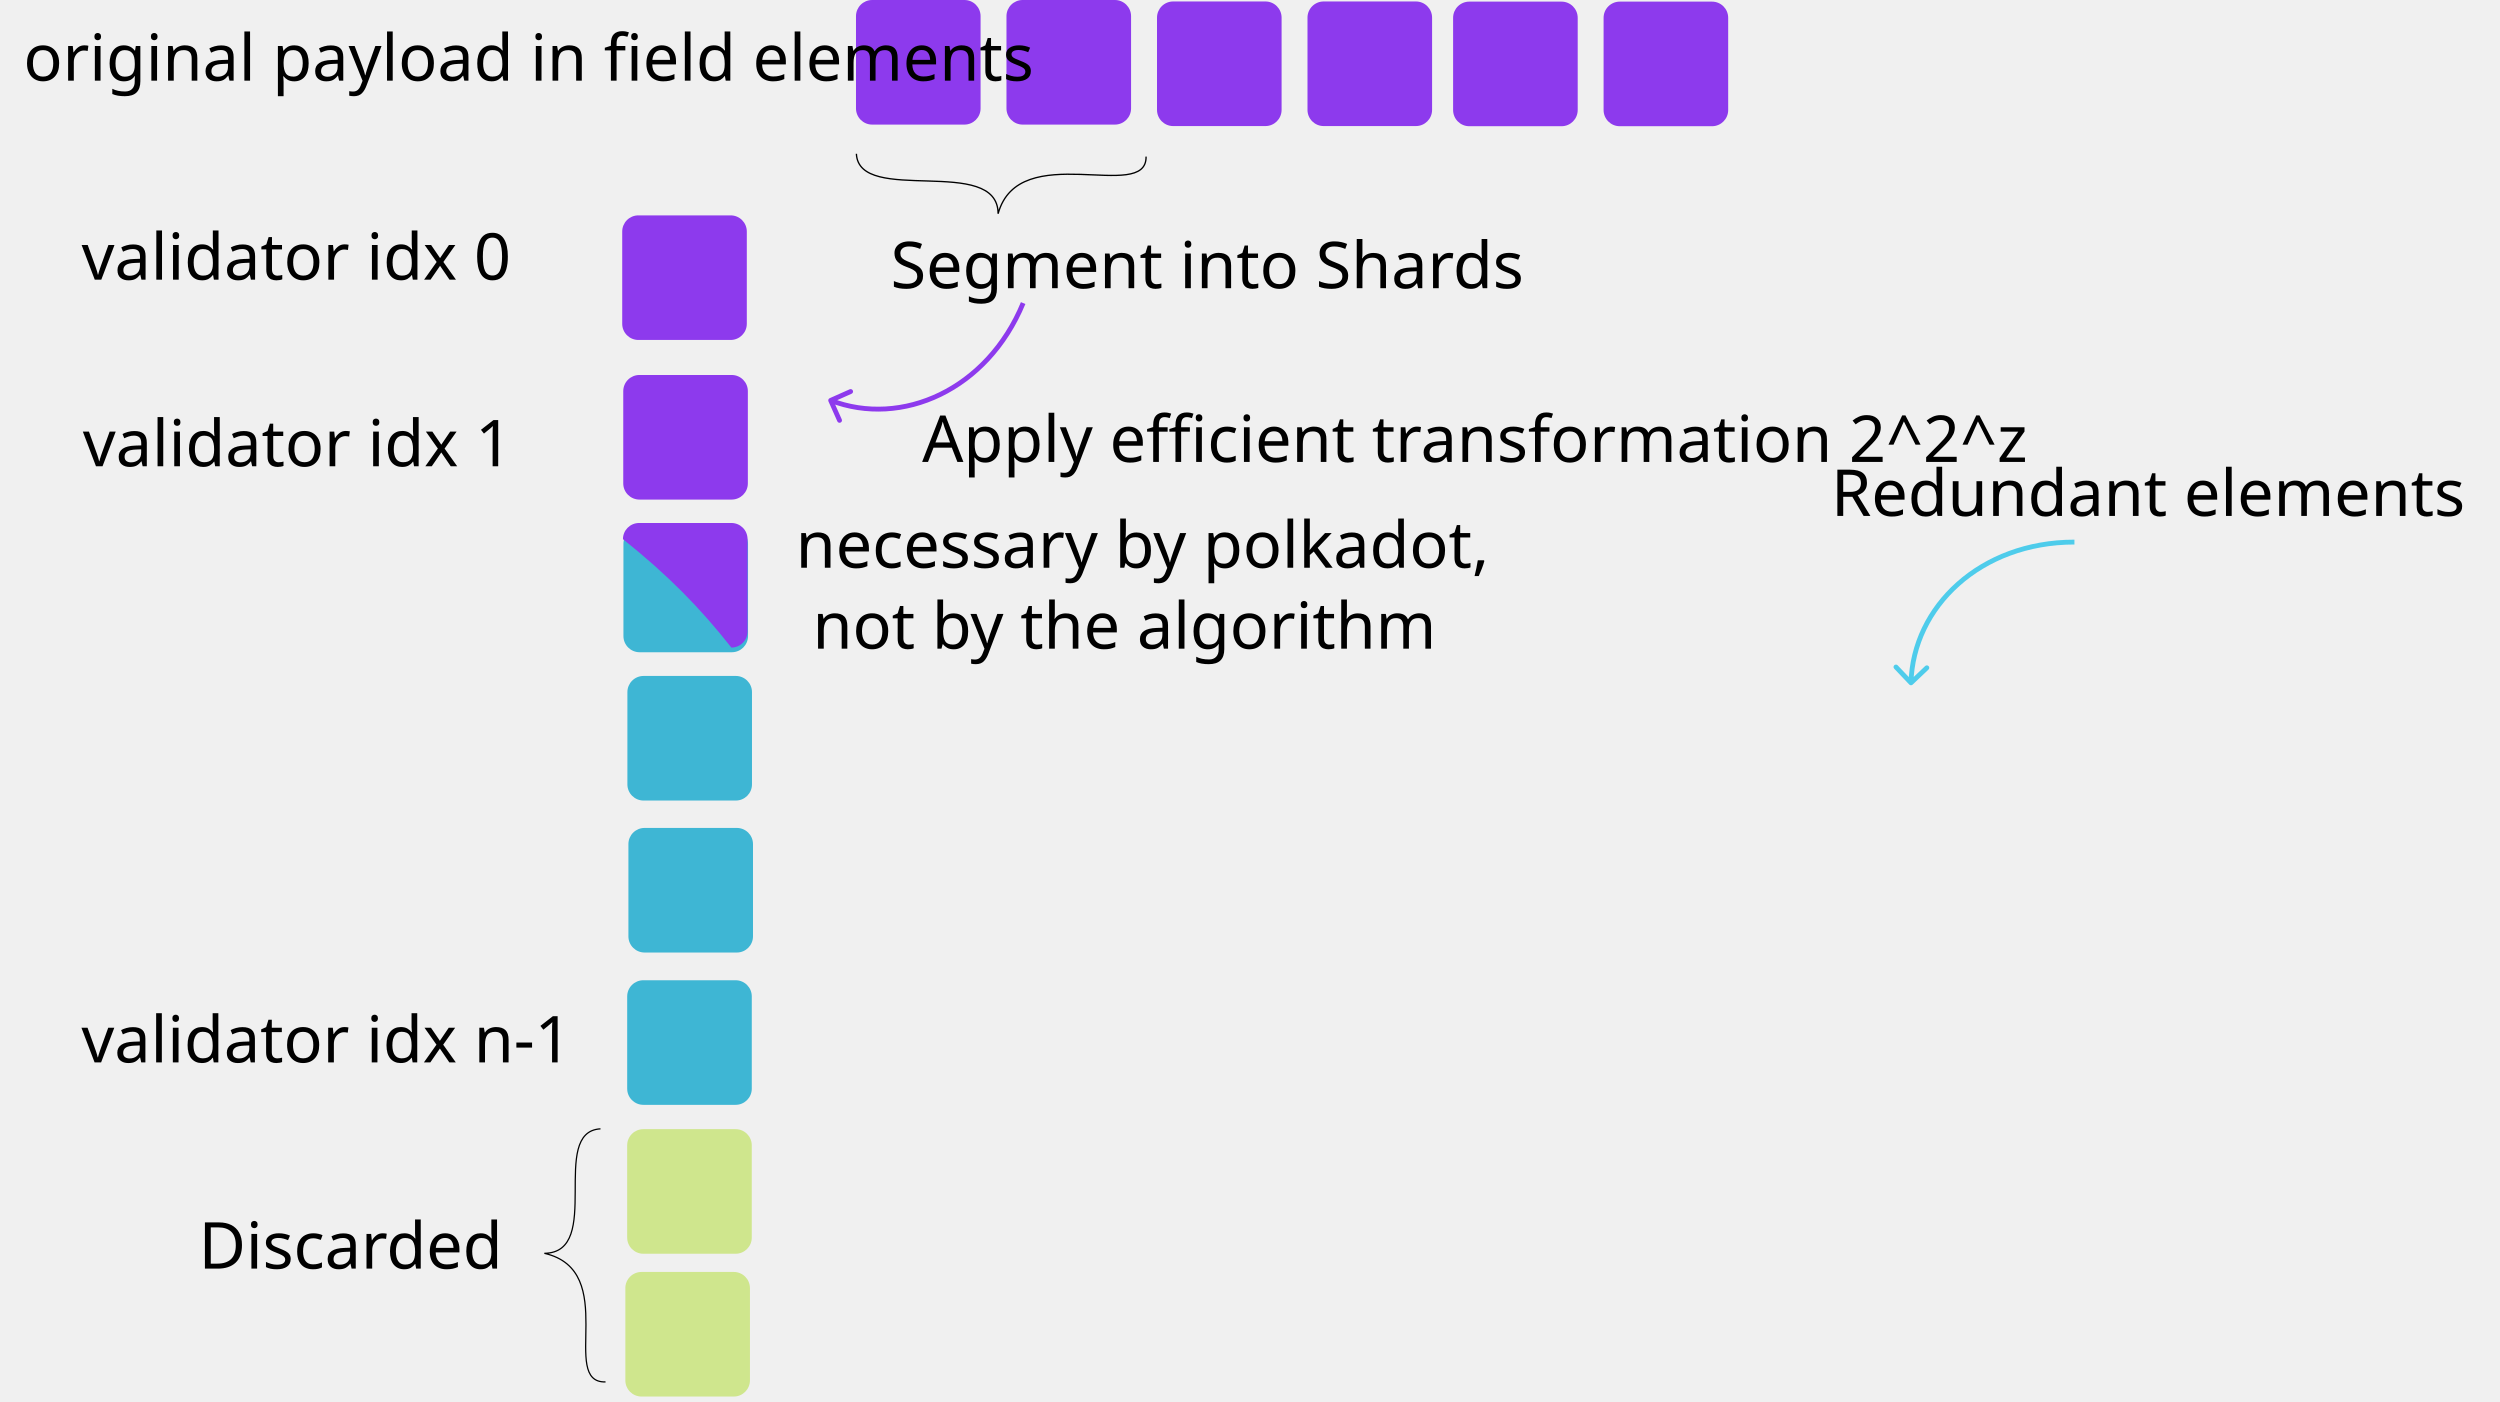
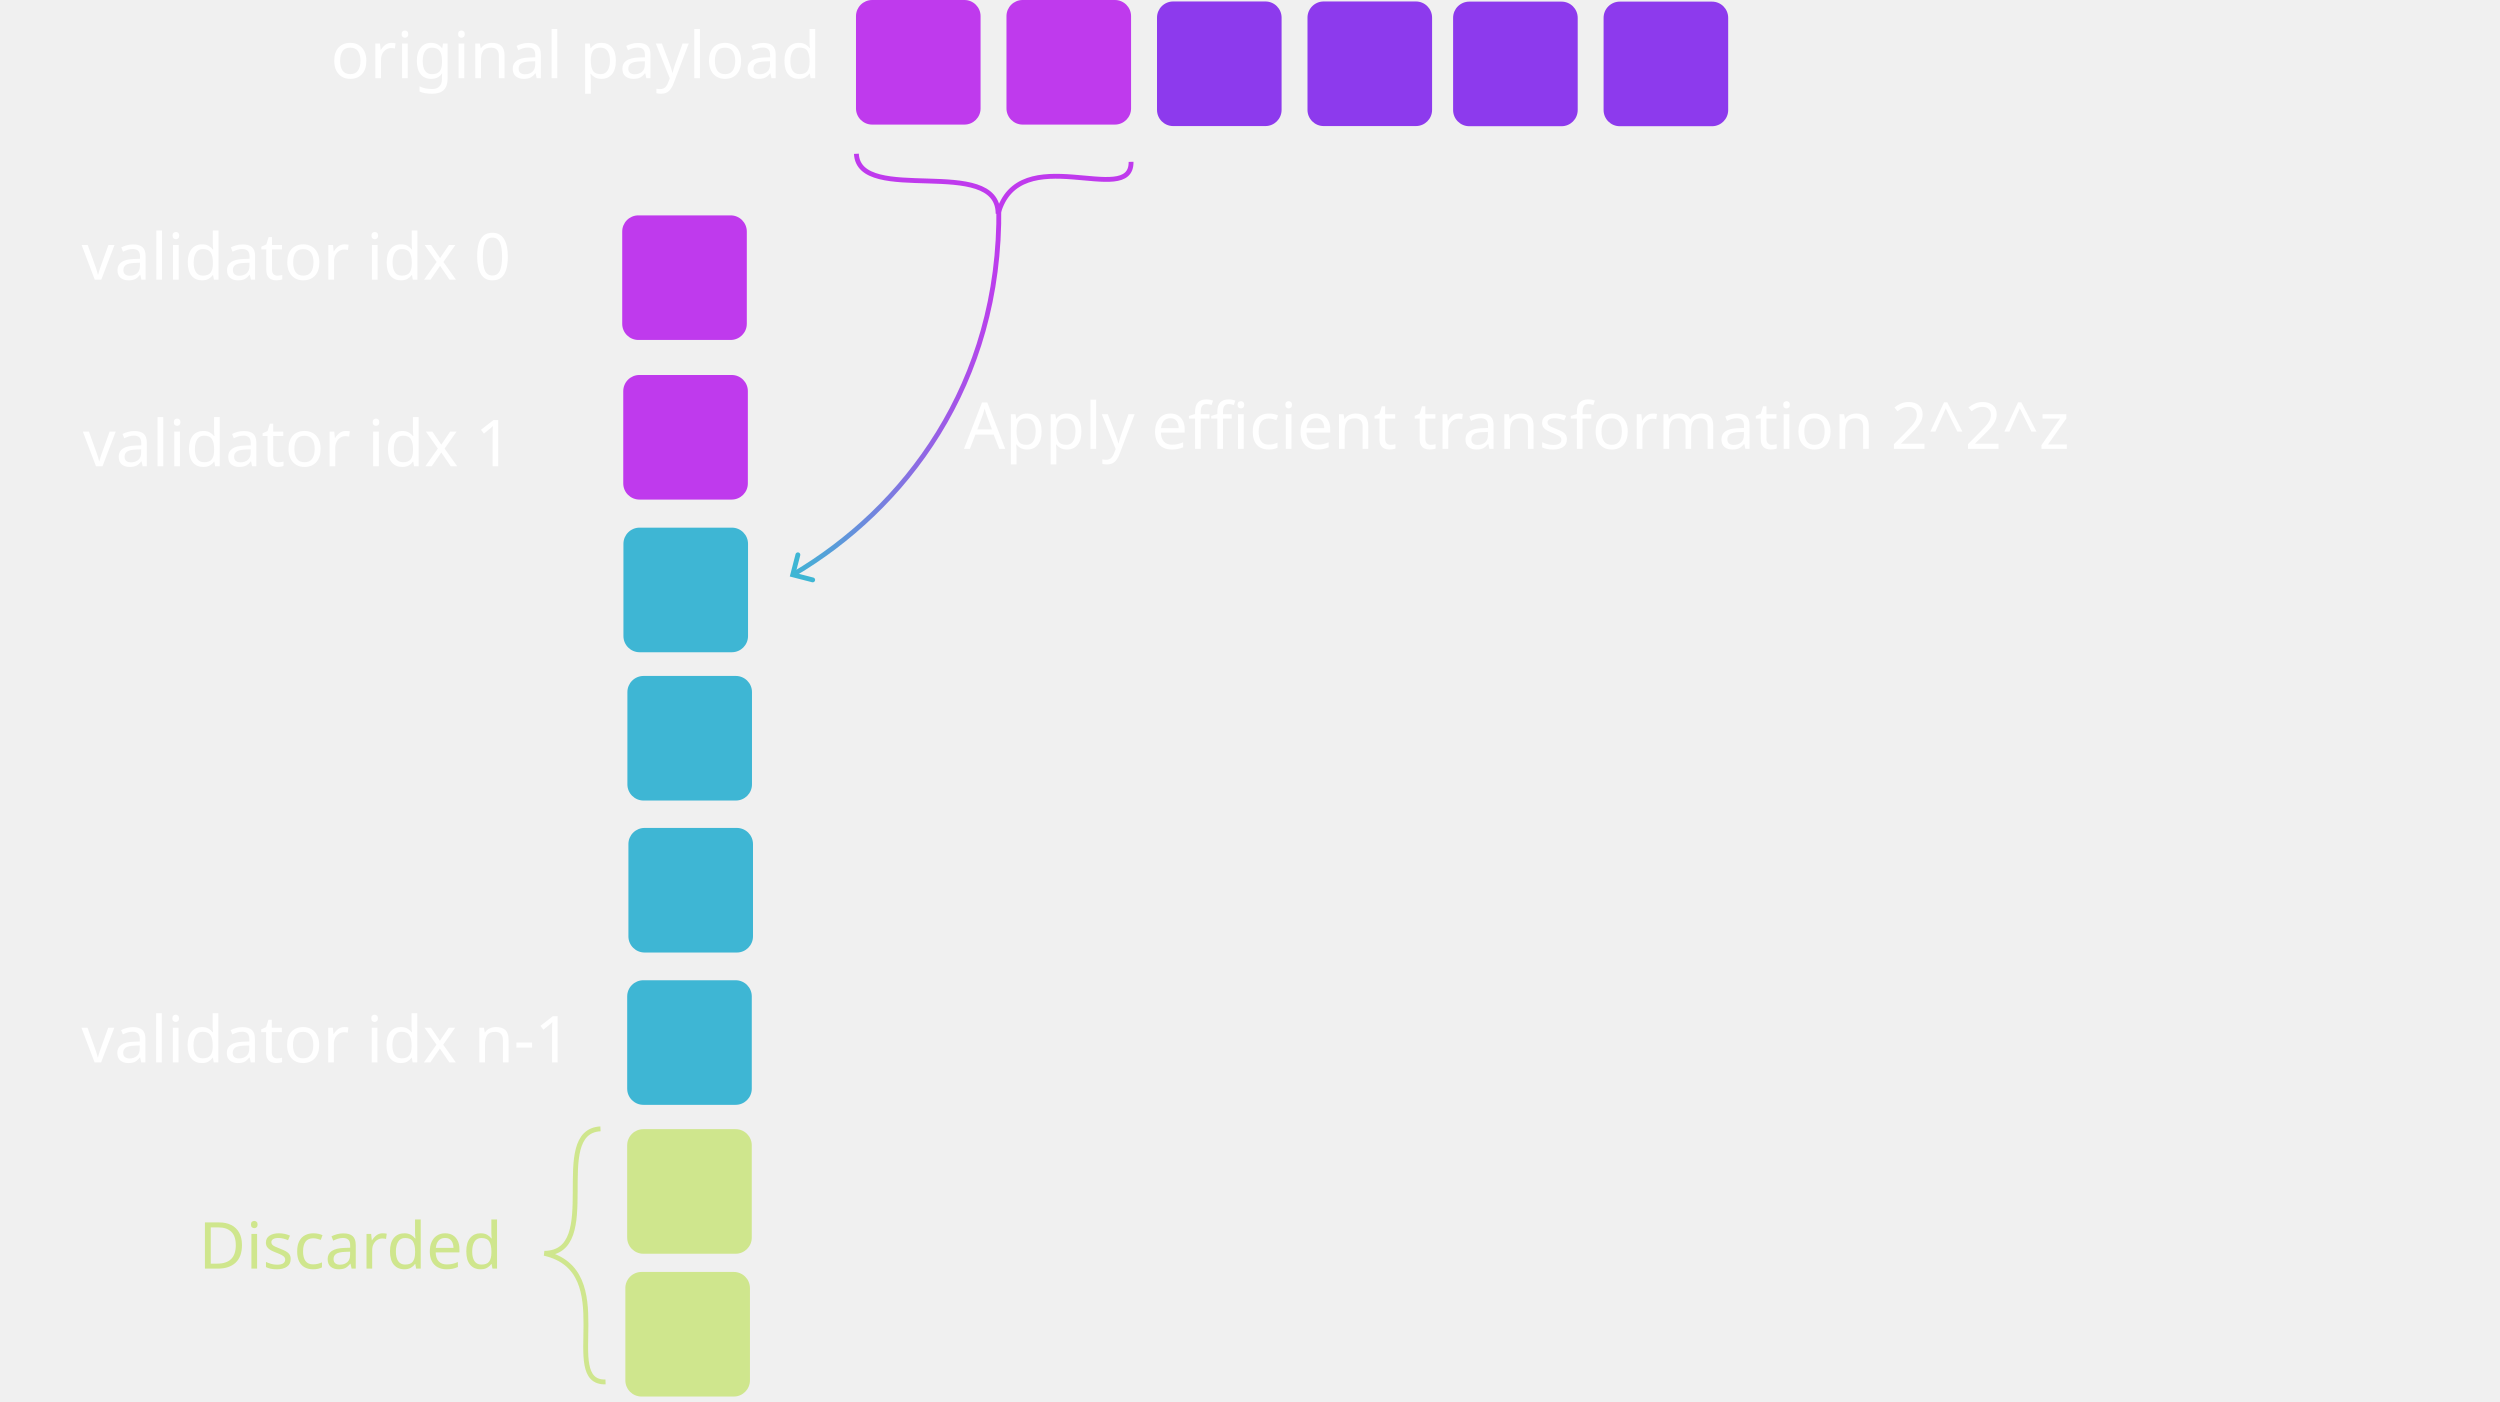
<svg xmlns="http://www.w3.org/2000/svg" xmlns:xlink="http://www.w3.org/1999/xlink" width="1545" height="866" viewBox="0 0 1545 866" fill="none" version="1.1" id="svg6968">
  <defs id="defs6972">
+     <linearGradient id="linearGradient7630">
+       <stop style="stop-color:#3eb6d4;stop-opacity:1;" offset="0" id="stop7626" />
+       <stop style="stop-color:#bf3aed;stop-opacity:1;" offset="1" id="stop7628" />
+     </linearGradient>
+     <marker style="overflow:visible" id="Arrow3" refX="0" refY="0" orient="auto-start-reverse" markerWidth="4.207" markerHeight="7" viewBox="0 0 4.207 7" preserveAspectRatio="xMidYMid">
+       <path style="fill:none;stroke:context-stroke;stroke-width:1;stroke-linecap:round" d="M 3,-3 0,0 3,3" id="arrow3" transform="rotate(180,0.125,0)" />
+     </marker>
    <rect x="1289.993" y="519.056" width="529.404" height="101.981" id="rect13323" />
    <pattern xlink:href="#Strips1_1" id="pattern12073" patternTransform="matrix(10,0,0,10,-1225.465,-563.2821)" />
    <pattern patternUnits="userSpaceOnUse" width="2" height="1" patternTransform="translate(0,0) scale(10,10)" id="Strips1_1">
      <rect style="fill:black;stroke:none" x="0" y="-0.5" width="1" height="2" id="rect10991" />
    </pattern>
    <pattern patternUnits="userSpaceOnUse" width="77" height="77" patternTransform="translate(1225.465,563.2821)" id="pattern12070">
      <rect x="0" y="0" width="77" height="77" rx="10" fill="#8d3aed" id="rect9741-2" style="fill:url(#pattern12073);fill-opacity:1" />
    </pattern>
+     <linearGradient xlink:href="#linearGradient7630" id="linearGradient7632" x1="488.09" y1="243.997" x2="618.789" y2="243.997" gradientUnits="userSpaceOnUse" />
  </defs>
-   <rect x="529" width="77" height="77" rx="10" fill="#8D3AED" id="rect6896" />
-   <rect x="622" width="77" height="77" rx="10" fill="#8D3AED" id="rect6902" />
-   <path d="m 512.745,246.081 c -0.757,0.337 -1.097,1.224 -0.76,1.981 l 5.491,12.333 c 0.337,0.757 1.223,1.098 1.98,0.76 0.757,-0.337 1.097,-1.223 0.76,-1.98 l -4.879,-10.963 10.962,-4.881 c 0.757,-0.337 1.098,-1.223 0.76,-1.98 -0.337,-0.757 -1.223,-1.097 -1.98,-0.76 z m 118.184,-59.355 c -21.925,53.102 -74.021,75.84 -117.036,59.325 l -1.077,2.801 c 44.767,17.188 98.438,-6.616 120.885,-60.981 z" fill="#8d3aed" id="path6958" />
-   <path d="M1182.03 423.087C1181.43 423.658 1180.48 423.634 1179.91 423.034L1170.61 413.252C1170.04 412.652 1170.06 411.703 1170.66 411.132C1171.26 410.561 1172.21 410.585 1172.78 411.185L1181.05 419.879L1189.75 411.609C1190.35 411.038 1191.3 411.061 1191.87 411.662C1192.44 412.262 1192.42 413.211 1191.82 413.782L1182.03 423.087ZM1282 336.5C1224.55 336.5 1183.65 375.975 1182.5 422.037L1179.5 421.963C1180.7 374.025 1223.18 333.5 1282 333.5V336.5Z" fill="#4ECCEB" id="path6960" />
-   <text xml:space="preserve" style="font-style:normal;font-weight:normal;font-size:40px;line-height:1.25;font-family:sans-serif;fill:#000000;fill-opacity:1;stroke:none" x="1131.619" y="318.835" id="text7039">
-     <tspan id="tspan7037" x="1131.619" y="318.835">Redundant elements</tspan>
+   <rect x="529" width="77" height="77" rx="10" fill="#8D3AED" id="rect6896" style="fill:#bf3aed;fill-opacity:1" />
+   <rect x="622" width="77" height="77" rx="10" fill="#8D3AED" id="rect6902" style="fill:#bf3aed;fill-opacity:1" />
+   <text xml:space="preserve" style="font-style:normal;font-weight:normal;font-size:40px;line-height:1.25;font-family:sans-serif;fill:#ffffff;fill-opacity:1;stroke:none" x="204.356" y="48.337" id="text7051">
+     <tspan id="tspan7049" x="204.356" y="48.337">original payload</tspan>
  </text>
-   <text xml:space="preserve" style="font-style:normal;font-weight:normal;font-size:40px;line-height:1.25;font-family:sans-serif;fill:#000000;fill-opacity:1;stroke:none" x="14.495" y="49.862" id="text7051">
-     <tspan id="tspan7049" x="14.495" y="49.862">original payload in field elements</tspan>
+   <text xml:space="preserve" style="font-style:normal;font-weight:normal;font-size:40px;line-height:1.25;font-family:sans-serif;fill:#ffffff;fill-opacity:1;stroke:none" x="595.739" y="277.412" id="text8125">
+     <tspan id="tspan8123" x="595.739" y="277.412">Apply efficient transformation 2^2^z</tspan>
  </text>
-   <text xml:space="preserve" style="font-style:normal;font-weight:normal;font-size:40px;line-height:1.25;font-family:sans-serif;fill:#000000;fill-opacity:1;stroke:none" x="569.871" y="285.489" id="text8125">
-     <tspan id="tspan8123" x="569.871" y="285.489">Apply efficient transformation 2^2^z</tspan>
-   </text>
-   <rect x="384.528" y="133.097" width="77" height="77" rx="10" fill="#8d3aed" id="rect9737" />
-   <rect x="385.172" y="231.737" width="77" height="77" rx="10" fill="#8d3aed" id="rect9739" />
+   <rect x="384.528" y="133.097" width="77" height="77" rx="10" fill="#8d3aed" id="rect9737" style="fill:#bf3aed;fill-opacity:1" />
+   <rect x="385.172" y="231.737" width="77" height="77" rx="10" fill="#8d3aed" id="rect9739" style="fill:#bf3aed;fill-opacity:1" />
  <rect x="385.282" y="326.083" width="77" height="77" rx="10" fill="#8d3aed" id="rect9741" style="fill:#3eb6d4;fill-opacity:1" />
  <rect x="387.727" y="417.737" width="77" height="77" rx="10" fill="#8d3aed" id="rect9743" style="fill:#3eb6d4;fill-opacity:1" />
  <rect x="387.603" y="605.789" width="77" height="77" rx="10" fill="#8d3aed" id="rect9745" style="fill:#3eb6d4;fill-opacity:1" />
  <rect x="388.354" y="511.66" width="77" height="77" rx="10" fill="#8d3aed" id="rect9749" style="fill:#3eb6d4;fill-opacity:1" />
  <rect x="387.595" y="697.818" width="77" height="77" rx="10" fill="#3eb6d4" id="rect9755-6" style="fill:#cfe68d;fill-opacity:1" />
  <rect x="386.466" y="786.065" width="77" height="77" rx="10" fill="#3eb6d4" id="rect9755-6-8" style="fill:#cfe68d;fill-opacity:1" />
-   <path style="fill:none;stroke:#000000;stroke-width:0.78px;stroke-linecap:butt;stroke-linejoin:miter;stroke-opacity:1" d="m 371.1,697.623 c -32.109,1.756 2.004,76.483 -34.681,76.927 47.123,10.732 8.809,80.285 37.806,79.486" id="path13056" />
-   <text xml:space="preserve" style="font-style:normal;font-weight:normal;font-size:40px;line-height:1.25;font-family:sans-serif;fill:#000000;fill-opacity:1;stroke:none" x="122.77" y="784.014" id="text13078">
+   <path style="fill:none;stroke:#cfe68d;stroke-width:3;stroke-linecap:butt;stroke-linejoin:miter;stroke-opacity:1;stroke-dasharray:none" d="m 371.1,697.623 c -32.109,1.756 2.004,76.483 -34.681,76.927 47.123,10.732 8.809,80.285 37.806,79.486" id="path13056" />
+   <text xml:space="preserve" style="font-style:normal;font-weight:normal;font-size:40px;line-height:1.25;font-family:sans-serif;fill:#cfe68d;fill-opacity:1;stroke:none" x="122.77" y="784.014" id="text13078">
    <tspan id="tspan13076" x="122.77" y="784.014">Discarded</tspan>
  </text>
  <text xml:space="preserve" id="text13321" style="font-style:normal;font-weight:normal;font-size:40px;line-height:1.25;font-family:sans-serif;white-space:pre;shape-inside:url(#rect13323);display:inline;fill:#000000;fill-opacity:1;stroke:none" />
-   <text xml:space="preserve" style="font-style:normal;font-weight:normal;font-size:40px;line-height:1.25;font-family:sans-serif;fill:#000000;fill-opacity:1;stroke:none" x="491.755" y="350.865" id="text7023-7">
-     <tspan x="491.755" y="350.865" id="tspan7025-5">necessary by polkadot,</tspan>
-     <tspan x="491.755" y="400.865" id="tspan13860"> not by the algorithm</tspan>
-   </text>
  <rect x="715.028" width="77" height="77" rx="10" fill="#8d3aed" id="rect6896-9" y="0.908" />
  <rect x="808.028" width="77" height="77" rx="10" fill="#8d3aed" id="rect6902-2" y="0.908" />
  <rect x="898.019" width="77" height="77" rx="10" fill="#8d3aed" id="rect6896-9-2" y="1.005" />
  <rect x="991.019" width="77" height="77" rx="10" fill="#8d3aed" id="rect6902-2-8" y="1.005" />
-   <path style="fill:none;stroke:#000000;stroke-width:0.834px;stroke-linecap:butt;stroke-linejoin:miter;stroke-opacity:1" d="m 529.245,95.038 c 1.591,32.142 87.548,0.371 87.579,37.046 12.895,-46.758 91.988,-6.311 91.451,-35.313" id="path13056-9" />
-   <text xml:space="preserve" style="font-style:normal;font-weight:normal;font-size:40px;line-height:1.25;font-family:sans-serif;fill:#000000;fill-opacity:1;stroke:none" x="550.378" y="178.119" id="text13078-7">
-     <tspan id="tspan13076-3" x="550.378" y="178.119">Segment into Shards</tspan>
-   </text>
-   <path id="rect9739-6" style="fill:#8d3aed" d="m 394.987,323.205 h 57 c 5.54,0 10,4.46 10,10 v 57 c 0,5.54 -4.46,10 -10,10 -19.254,-24.485 -39.335,-44.933 -67,-67 0,-5.54 4.46,-10 10,-10 z" />
-   <text xml:space="preserve" style="font-style:normal;font-weight:normal;font-size:40px;line-height:1.25;font-family:sans-serif;fill:#000000;fill-opacity:1;stroke:none" x="50.441" y="172.854" id="text15096">
+   <path style="fill:none;stroke:#bf3aed;stroke-width:3;stroke-linecap:butt;stroke-linejoin:miter;stroke-dasharray:none;stroke-opacity:1" d="m 529.245,95.038 c 1.591,32.142 87.548,0.371 87.579,37.046 C 629.719,85.326 699.537,129.008 699,100.006" id="path13056-9" />
+   <text xml:space="preserve" style="font-style:normal;font-weight:normal;font-size:40px;line-height:1.25;font-family:sans-serif;fill:#ffffff;fill-opacity:1;stroke:none" x="50.441" y="172.854" id="text15096">
    <tspan id="tspan15094" x="50.441" y="172.854">validator idx 0</tspan>
  </text>
-   <text xml:space="preserve" style="font-style:normal;font-weight:normal;font-size:40px;line-height:1.25;font-family:sans-serif;fill:#000000;fill-opacity:1;stroke:none" x="51.198" y="288.171" id="text15096-1">
+   <text xml:space="preserve" style="font-style:normal;font-weight:normal;font-size:40px;line-height:1.25;font-family:sans-serif;fill:#ffffff;fill-opacity:1;stroke:none" x="51.198" y="288.171" id="text15096-1">
    <tspan id="tspan15094-2" x="51.198" y="288.171">validator idx 1</tspan>
  </text>
-   <text xml:space="preserve" style="font-style:normal;font-weight:normal;font-size:40px;line-height:1.25;font-family:sans-serif;fill:#000000;fill-opacity:1;stroke:none" x="50.33" y="656.566" id="text15096-1-9">
+   <text xml:space="preserve" style="font-style:normal;font-weight:normal;font-size:40px;line-height:1.25;font-family:sans-serif;fill:#ffffff;fill-opacity:1;stroke:none" x="50.33" y="656.566" id="text15096-1-9">
    <tspan id="tspan15094-2-3" x="50.33" y="656.566">validator idx n-1</tspan>
  </text>
+   <path style="fill:none;stroke:url(#linearGradient7632);stroke-width:3;stroke-linecap:butt;stroke-linejoin:miter;stroke-dasharray:none;stroke-opacity:1;marker-end:url(#Arrow3)" d="m 617.262,128.138 c 1.5,109.766 -58.999,186.713 -126.7,226.682" id="path7500" />
</svg>
